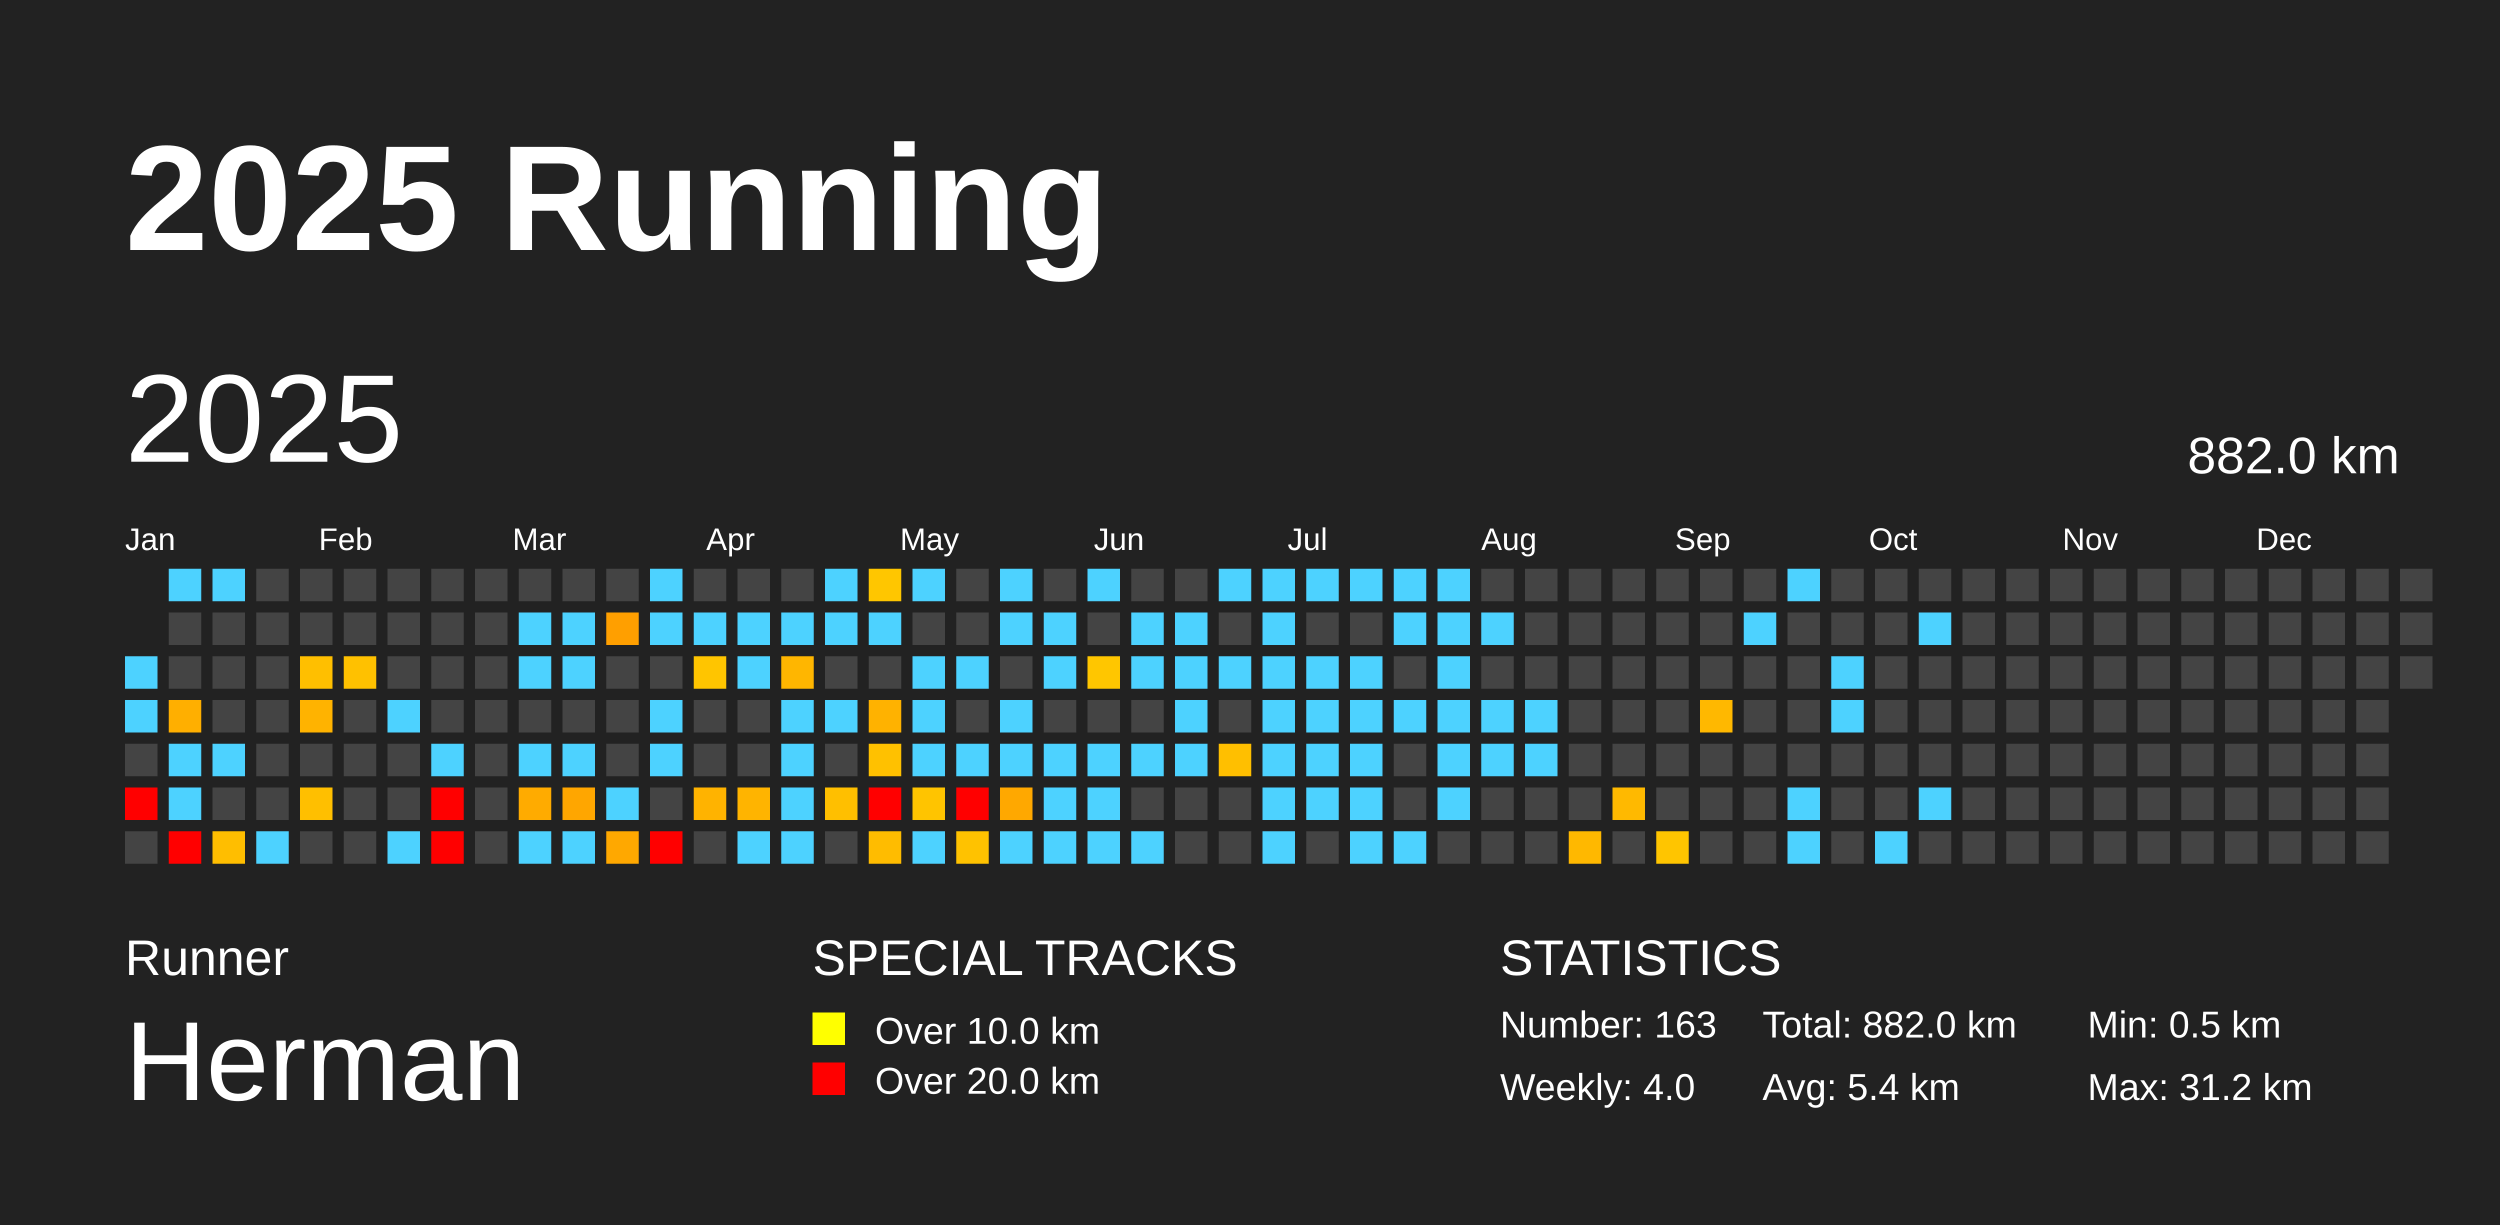
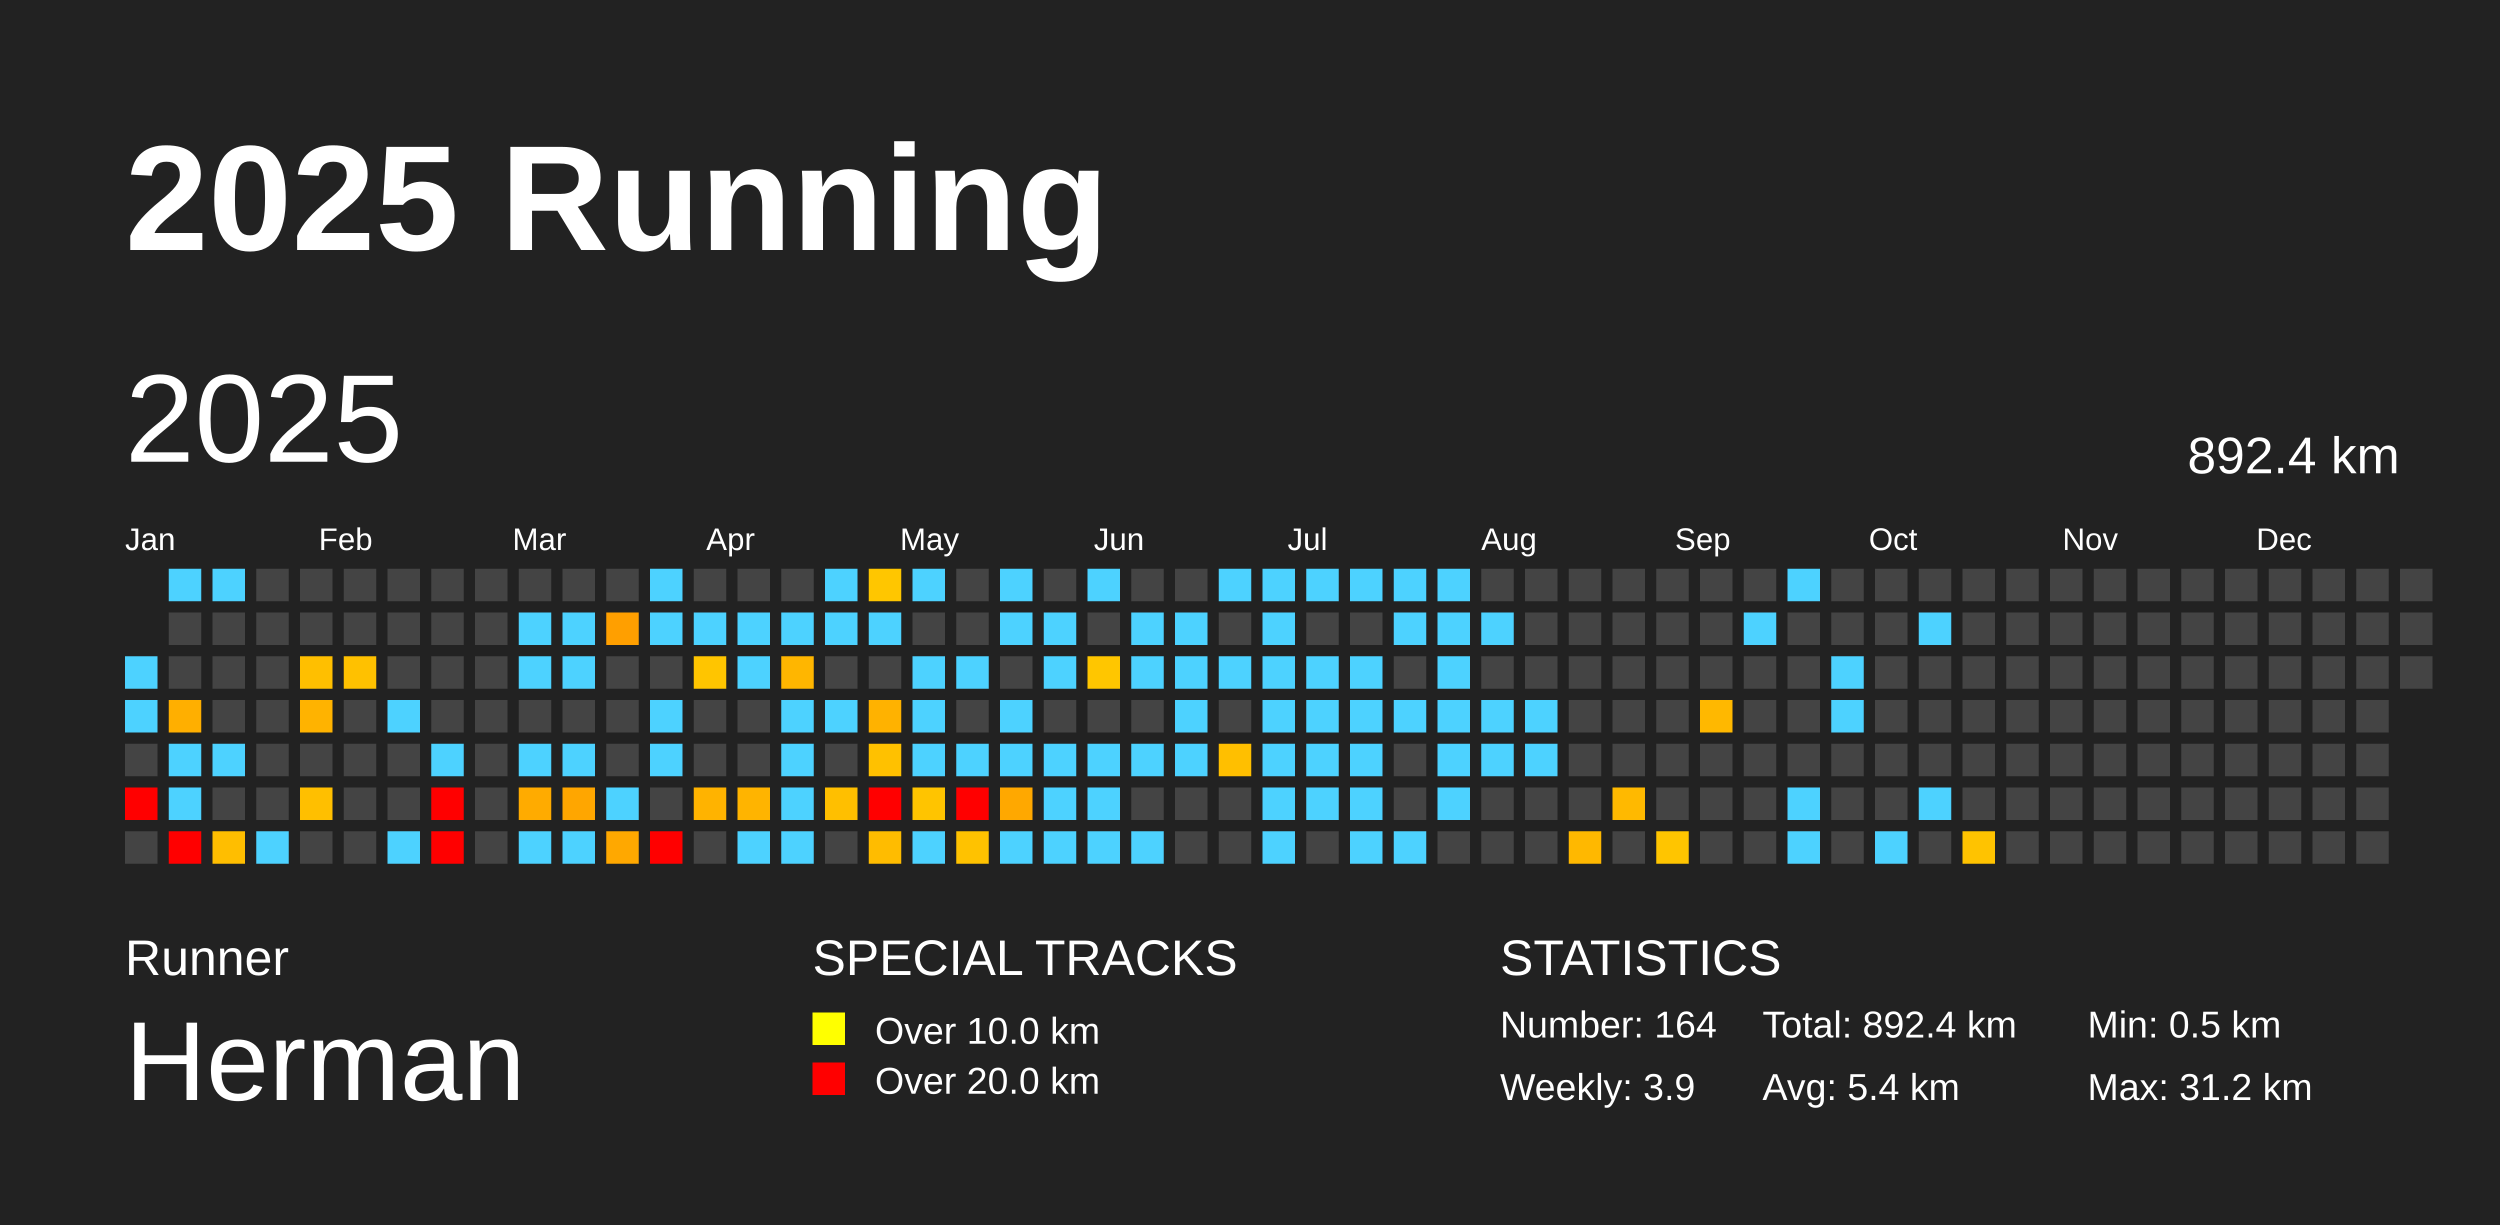
<svg xmlns="http://www.w3.org/2000/svg" baseProfile="full" height="98mm" version="1.1" viewBox="0,0,200,98" width="200mm">
  <defs />
  <rect fill="#222222" height="98" width="200" x="0" y="0" />
  <text fill="#FFFFFF" style="font-size:12px; font-family:Arial; font-weight:bold;" x="10" y="20">2025 Running</text>
  <text fill="#FFFFFF" style="font-size:4px; font-family:Arial" x="10" y="78">Runner</text>
  <text fill="#FFFFFF" style="font-size:9px; font-family:Arial" x="10" y="88">Herman</text>
  <text fill="#FFFFFF" style="font-size:4px; font-family:Arial" x="65" y="78">SPECIAL TRACKS</text>
  <rect fill="yellow" height="2.6" width="2.6" x="65" y="81" />
  <text fill="#FFFFFF" style="font-size:3px; font-family:Arial" x="70" y="83.5">Over 10.0 km</text>
  <rect fill="red" height="2.6" width="2.6" x="65" y="85" />
  <text fill="#FFFFFF" style="font-size:3px; font-family:Arial" x="70" y="87.5">Over 20.0 km</text>
  <text fill="#FFFFFF" style="font-size:4px; font-family:Arial" x="120" y="78">STATISTICS</text>
-   <text fill="#FFFFFF" style="font-size:3px; font-family:Arial" x="120" y="83">Number: 163</text>
-   <text fill="#FFFFFF" style="font-size:3px; font-family:Arial" x="120" y="88">Weekly: 4.0</text>
-   <text fill="#FFFFFF" style="font-size:3px; font-family:Arial" x="141" y="83">Total: 882.0 km</text>
+   <text fill="#FFFFFF" style="font-size:3px; font-family:Arial" x="120" y="83">Number: 164</text>
+   <text fill="#FFFFFF" style="font-size:3px; font-family:Arial" x="120" y="88">Weekly: 3.9</text>
+   <text fill="#FFFFFF" style="font-size:3px; font-family:Arial" x="141" y="83">Total: 892.4 km</text>
  <text fill="#FFFFFF" style="font-size:3px; font-family:Arial" x="141" y="88">Avg: 5.4 km</text>
  <text fill="#FFFFFF" style="font-size:3px; font-family:Arial" x="167" y="83">Min: 0.5 km</text>
  <text fill="#FFFFFF" style="font-size:3px; font-family:Arial" x="167" y="88">Max: 31.2 km</text>
  <text dominant-baseline="hanging" fill="#FFFFFF" style="font-size:10.0px; font-family:Arial;" x="10" y="30">2025</text>
-   <text dominant-baseline="hanging" fill="#FFFFFF" style="font-size:4.125px; font-family:Arial;" x="175" y="35">882.0 km</text>
+   <text dominant-baseline="hanging" fill="#FFFFFF" style="font-size:4.125px; font-family:Arial;" x="175" y="35">892.4 km</text>
  <text fill="#FFFFFF" style="font-size:2.5px; font-family:Arial" x="10.0" y="44">Jan</text>
  <text fill="#FFFFFF" style="font-size:2.5px; font-family:Arial" x="25.5" y="44">Feb</text>
  <text fill="#FFFFFF" style="font-size:2.5px; font-family:Arial" x="41.0" y="44">Mar</text>
  <text fill="#FFFFFF" style="font-size:2.5px; font-family:Arial" x="56.5" y="44">Apr</text>
  <text fill="#FFFFFF" style="font-size:2.5px; font-family:Arial" x="72.0" y="44">May</text>
  <text fill="#FFFFFF" style="font-size:2.5px; font-family:Arial" x="87.5" y="44">Jun</text>
  <text fill="#FFFFFF" style="font-size:2.5px; font-family:Arial" x="103.0" y="44">Jul</text>
  <text fill="#FFFFFF" style="font-size:2.5px; font-family:Arial" x="118.5" y="44">Aug</text>
  <text fill="#FFFFFF" style="font-size:2.5px; font-family:Arial" x="134.0" y="44">Sep</text>
  <text fill="#FFFFFF" style="font-size:2.5px; font-family:Arial" x="149.5" y="44">Oct</text>
  <text fill="#FFFFFF" style="font-size:2.5px; font-family:Arial" x="165.0" y="44">Nov</text>
  <text fill="#FFFFFF" style="font-size:2.5px; font-family:Arial" x="180.5" y="44">Dec</text>
  <rect fill="#4dd2ff" height="2.6" width="2.6" x="10.0" y="52.5" />
  <rect fill="#4dd2ff" height="2.6" width="2.6" x="10.0" y="56.0" />
  <rect fill="#444444" height="2.6" width="2.6" x="10.0" y="59.5" />
  <rect fill="red" height="2.6" width="2.6" x="10.0" y="63.0" />
  <rect fill="#444444" height="2.6" width="2.6" x="10.0" y="66.5" />
  <rect fill="#4dd2ff" height="2.6" width="2.6" x="13.5" y="45.5" />
  <rect fill="#444444" height="2.6" width="2.6" x="13.5" y="49.0" />
  <rect fill="#444444" height="2.6" width="2.6" x="13.5" y="52.5" />
  <rect fill="#ffaf00" height="2.6" width="2.6" x="13.5" y="56.0" />
  <rect fill="#4dd2ff" height="2.6" width="2.6" x="13.5" y="59.5" />
  <rect fill="#4dd2ff" height="2.6" width="2.6" x="13.5" y="63.0" />
  <rect fill="red" height="2.6" width="2.6" x="13.5" y="66.5" />
  <rect fill="#4dd2ff" height="2.6" width="2.6" x="17.0" y="45.5" />
  <rect fill="#444444" height="2.6" width="2.6" x="17.0" y="49.0" />
  <rect fill="#444444" height="2.6" width="2.6" x="17.0" y="52.5" />
  <rect fill="#444444" height="2.6" width="2.6" x="17.0" y="56.0" />
  <rect fill="#4dd2ff" height="2.6" width="2.6" x="17.0" y="59.5" />
  <rect fill="#444444" height="2.6" width="2.6" x="17.0" y="63.0" />
  <rect fill="#ffbe00" height="2.6" width="2.6" x="17.0" y="66.5" />
  <rect fill="#444444" height="2.6" width="2.6" x="20.5" y="45.5" />
  <rect fill="#444444" height="2.6" width="2.6" x="20.5" y="49.0" />
  <rect fill="#444444" height="2.6" width="2.6" x="20.5" y="52.5" />
  <rect fill="#444444" height="2.6" width="2.6" x="20.5" y="56.0" />
  <rect fill="#444444" height="2.6" width="2.6" x="20.5" y="59.5" />
  <rect fill="#444444" height="2.6" width="2.6" x="20.5" y="63.0" />
  <rect fill="#4dd2ff" height="2.6" width="2.6" x="20.5" y="66.5" />
  <rect fill="#444444" height="2.6" width="2.6" x="24.0" y="45.5" />
  <rect fill="#444444" height="2.6" width="2.6" x="24.0" y="49.0" />
  <rect fill="#ffbf00" height="2.6" width="2.6" x="24.0" y="52.5" />
  <rect fill="#ffb300" height="2.6" width="2.6" x="24.0" y="56.0" />
  <rect fill="#444444" height="2.6" width="2.6" x="24.0" y="59.5" />
  <rect fill="#ffbf00" height="2.6" width="2.6" x="24.0" y="63.0" />
  <rect fill="#444444" height="2.6" width="2.6" x="24.0" y="66.5" />
  <rect fill="#444444" height="2.6" width="2.6" x="27.5" y="45.5" />
  <rect fill="#444444" height="2.6" width="2.6" x="27.5" y="49.0" />
  <rect fill="#ffc100" height="2.6" width="2.6" x="27.5" y="52.5" />
  <rect fill="#444444" height="2.6" width="2.6" x="27.5" y="56.0" />
  <rect fill="#444444" height="2.6" width="2.6" x="27.5" y="59.5" />
  <rect fill="#444444" height="2.6" width="2.6" x="27.5" y="63.0" />
  <rect fill="#444444" height="2.6" width="2.6" x="27.5" y="66.5" />
  <rect fill="#444444" height="2.6" width="2.6" x="31.0" y="45.5" />
  <rect fill="#444444" height="2.6" width="2.6" x="31.0" y="49.0" />
  <rect fill="#444444" height="2.6" width="2.6" x="31.0" y="52.5" />
  <rect fill="#4dd2ff" height="2.6" width="2.6" x="31.0" y="56.0" />
  <rect fill="#444444" height="2.6" width="2.6" x="31.0" y="59.5" />
  <rect fill="#444444" height="2.6" width="2.6" x="31.0" y="63.0" />
  <rect fill="#4dd2ff" height="2.6" width="2.6" x="31.0" y="66.5" />
  <rect fill="#444444" height="2.6" width="2.6" x="34.5" y="45.5" />
  <rect fill="#444444" height="2.6" width="2.6" x="34.5" y="49.0" />
  <rect fill="#444444" height="2.6" width="2.6" x="34.5" y="52.5" />
  <rect fill="#444444" height="2.6" width="2.6" x="34.5" y="56.0" />
  <rect fill="#4dd2ff" height="2.6" width="2.6" x="34.5" y="59.5" />
  <rect fill="red" height="2.6" width="2.6" x="34.5" y="63.0" />
  <rect fill="red" height="2.6" width="2.6" x="34.5" y="66.5" />
  <rect fill="#444444" height="2.6" width="2.6" x="38.0" y="45.5" />
  <rect fill="#444444" height="2.6" width="2.6" x="38.0" y="49.0" />
  <rect fill="#444444" height="2.6" width="2.6" x="38.0" y="52.5" />
  <rect fill="#444444" height="2.6" width="2.6" x="38.0" y="56.0" />
  <rect fill="#444444" height="2.6" width="2.6" x="38.0" y="59.5" />
  <rect fill="#444444" height="2.6" width="2.6" x="38.0" y="63.0" />
  <rect fill="#444444" height="2.6" width="2.6" x="38.0" y="66.5" />
  <rect fill="#444444" height="2.6" width="2.6" x="41.5" y="45.5" />
  <rect fill="#4dd2ff" height="2.6" width="2.6" x="41.5" y="49.0" />
  <rect fill="#4dd2ff" height="2.6" width="2.6" x="41.5" y="52.5" />
  <rect fill="#444444" height="2.6" width="2.6" x="41.5" y="56.0" />
  <rect fill="#4dd2ff" height="2.6" width="2.6" x="41.5" y="59.5" />
  <rect fill="#ffab00" height="2.6" width="2.6" x="41.5" y="63.0" />
  <rect fill="#4dd2ff" height="2.6" width="2.6" x="41.5" y="66.5" />
  <rect fill="#444444" height="2.6" width="2.6" x="45.0" y="45.5" />
  <rect fill="#4dd2ff" height="2.6" width="2.6" x="45.0" y="49.0" />
  <rect fill="#4dd2ff" height="2.6" width="2.6" x="45.0" y="52.5" />
  <rect fill="#444444" height="2.6" width="2.6" x="45.0" y="56.0" />
  <rect fill="#4dd2ff" height="2.6" width="2.6" x="45.0" y="59.5" />
  <rect fill="#ffa600" height="2.6" width="2.6" x="45.0" y="63.0" />
  <rect fill="#4dd2ff" height="2.6" width="2.6" x="45.0" y="66.5" />
  <rect fill="#444444" height="2.6" width="2.6" x="48.5" y="45.5" />
  <rect fill="#ff9f00" height="2.6" width="2.6" x="48.5" y="49.0" />
  <rect fill="#444444" height="2.6" width="2.6" x="48.5" y="52.5" />
  <rect fill="#444444" height="2.6" width="2.6" x="48.5" y="56.0" />
  <rect fill="#444444" height="2.6" width="2.6" x="48.5" y="59.5" />
  <rect fill="#4dd2ff" height="2.6" width="2.6" x="48.5" y="63.0" />
  <rect fill="#ffa800" height="2.6" width="2.6" x="48.5" y="66.5" />
  <rect fill="#4dd2ff" height="2.6" width="2.6" x="52.0" y="45.5" />
  <rect fill="#4dd2ff" height="2.6" width="2.6" x="52.0" y="49.0" />
  <rect fill="#444444" height="2.6" width="2.6" x="52.0" y="52.5" />
  <rect fill="#4dd2ff" height="2.6" width="2.6" x="52.0" y="56.0" />
  <rect fill="#4dd2ff" height="2.6" width="2.6" x="52.0" y="59.5" />
  <rect fill="#444444" height="2.6" width="2.6" x="52.0" y="63.0" />
  <rect fill="red" height="2.6" width="2.6" x="52.0" y="66.5" />
  <rect fill="#444444" height="2.6" width="2.6" x="55.5" y="45.5" />
  <rect fill="#4dd2ff" height="2.6" width="2.6" x="55.5" y="49.0" />
  <rect fill="#ffc500" height="2.6" width="2.6" x="55.5" y="52.5" />
  <rect fill="#444444" height="2.6" width="2.6" x="55.5" y="56.0" />
  <rect fill="#444444" height="2.6" width="2.6" x="55.5" y="59.5" />
  <rect fill="#ffb300" height="2.6" width="2.6" x="55.5" y="63.0" />
  <rect fill="#444444" height="2.6" width="2.6" x="55.5" y="66.5" />
  <rect fill="#444444" height="2.6" width="2.6" x="59.0" y="45.5" />
  <rect fill="#4dd2ff" height="2.6" width="2.6" x="59.0" y="49.0" />
  <rect fill="#4dd2ff" height="2.6" width="2.6" x="59.0" y="52.5" />
  <rect fill="#444444" height="2.6" width="2.6" x="59.0" y="56.0" />
  <rect fill="#444444" height="2.6" width="2.6" x="59.0" y="59.5" />
  <rect fill="#ffb400" height="2.6" width="2.6" x="59.0" y="63.0" />
  <rect fill="#4dd2ff" height="2.6" width="2.6" x="59.0" y="66.5" />
  <rect fill="#444444" height="2.6" width="2.6" x="62.5" y="45.5" />
  <rect fill="#4dd2ff" height="2.6" width="2.6" x="62.5" y="49.0" />
  <rect fill="#ffb600" height="2.6" width="2.6" x="62.5" y="52.5" />
  <rect fill="#4dd2ff" height="2.6" width="2.6" x="62.5" y="56.0" />
  <rect fill="#4dd2ff" height="2.6" width="2.6" x="62.5" y="59.5" />
  <rect fill="#4dd2ff" height="2.6" width="2.6" x="62.5" y="63.0" />
  <rect fill="#4dd2ff" height="2.6" width="2.6" x="62.5" y="66.5" />
  <rect fill="#4dd2ff" height="2.6" width="2.6" x="66.0" y="45.5" />
  <rect fill="#4dd2ff" height="2.6" width="2.6" x="66.0" y="49.0" />
  <rect fill="#444444" height="2.6" width="2.6" x="66.0" y="52.5" />
  <rect fill="#4dd2ff" height="2.6" width="2.6" x="66.0" y="56.0" />
  <rect fill="#444444" height="2.6" width="2.6" x="66.0" y="59.5" />
  <rect fill="#ffbf00" height="2.6" width="2.6" x="66.0" y="63.0" />
  <rect fill="#444444" height="2.6" width="2.6" x="66.0" y="66.5" />
  <rect fill="#ffc600" height="2.6" width="2.6" x="69.5" y="45.5" />
  <rect fill="#4dd2ff" height="2.6" width="2.6" x="69.5" y="49.0" />
  <rect fill="#444444" height="2.6" width="2.6" x="69.5" y="52.5" />
  <rect fill="#ffb200" height="2.6" width="2.6" x="69.5" y="56.0" />
  <rect fill="#ffc100" height="2.6" width="2.6" x="69.5" y="59.5" />
  <rect fill="red" height="2.6" width="2.6" x="69.5" y="63.0" />
  <rect fill="#ffbc00" height="2.6" width="2.6" x="69.5" y="66.5" />
  <rect fill="#4dd2ff" height="2.6" width="2.6" x="73.0" y="45.5" />
  <rect fill="#444444" height="2.6" width="2.6" x="73.0" y="49.0" />
  <rect fill="#4dd2ff" height="2.6" width="2.6" x="73.0" y="52.5" />
  <rect fill="#4dd2ff" height="2.6" width="2.6" x="73.0" y="56.0" />
  <rect fill="#4dd2ff" height="2.6" width="2.6" x="73.0" y="59.5" />
  <rect fill="#ffc400" height="2.6" width="2.6" x="73.0" y="63.0" />
  <rect fill="#4dd2ff" height="2.6" width="2.6" x="73.0" y="66.5" />
  <rect fill="#444444" height="2.6" width="2.6" x="76.5" y="45.5" />
  <rect fill="#444444" height="2.6" width="2.6" x="76.5" y="49.0" />
  <rect fill="#4dd2ff" height="2.6" width="2.6" x="76.5" y="52.5" />
  <rect fill="#444444" height="2.6" width="2.6" x="76.5" y="56.0" />
  <rect fill="#4dd2ff" height="2.6" width="2.6" x="76.5" y="59.5" />
  <rect fill="red" height="2.6" width="2.6" x="76.5" y="63.0" />
  <rect fill="#ffc200" height="2.6" width="2.6" x="76.5" y="66.5" />
  <rect fill="#4dd2ff" height="2.6" width="2.6" x="80.0" y="45.5" />
  <rect fill="#4dd2ff" height="2.6" width="2.6" x="80.0" y="49.0" />
  <rect fill="#444444" height="2.6" width="2.6" x="80.0" y="52.5" />
  <rect fill="#4dd2ff" height="2.6" width="2.6" x="80.0" y="56.0" />
  <rect fill="#4dd2ff" height="2.6" width="2.6" x="80.0" y="59.5" />
  <rect fill="#ffa800" height="2.6" width="2.6" x="80.0" y="63.0" />
  <rect fill="#4dd2ff" height="2.6" width="2.6" x="80.0" y="66.5" />
  <rect fill="#444444" height="2.6" width="2.6" x="83.5" y="45.5" />
  <rect fill="#4dd2ff" height="2.6" width="2.6" x="83.5" y="49.0" />
  <rect fill="#4dd2ff" height="2.6" width="2.6" x="83.5" y="52.5" />
  <rect fill="#444444" height="2.6" width="2.6" x="83.5" y="56.0" />
  <rect fill="#4dd2ff" height="2.6" width="2.6" x="83.5" y="59.5" />
  <rect fill="#4dd2ff" height="2.6" width="2.6" x="83.5" y="63.0" />
  <rect fill="#4dd2ff" height="2.6" width="2.6" x="83.5" y="66.5" />
  <rect fill="#4dd2ff" height="2.6" width="2.6" x="87.0" y="45.5" />
  <rect fill="#444444" height="2.6" width="2.6" x="87.0" y="49.0" />
  <rect fill="#ffc600" height="2.6" width="2.6" x="87.0" y="52.5" />
  <rect fill="#444444" height="2.6" width="2.6" x="87.0" y="56.0" />
  <rect fill="#4dd2ff" height="2.6" width="2.6" x="87.0" y="59.5" />
  <rect fill="#4dd2ff" height="2.6" width="2.6" x="87.0" y="63.0" />
  <rect fill="#4dd2ff" height="2.6" width="2.6" x="87.0" y="66.5" />
  <rect fill="#444444" height="2.6" width="2.6" x="90.5" y="45.5" />
  <rect fill="#4dd2ff" height="2.6" width="2.6" x="90.5" y="49.0" />
  <rect fill="#4dd2ff" height="2.6" width="2.6" x="90.5" y="52.5" />
  <rect fill="#444444" height="2.6" width="2.6" x="90.5" y="56.0" />
  <rect fill="#4dd2ff" height="2.6" width="2.6" x="90.5" y="59.5" />
  <rect fill="#444444" height="2.6" width="2.6" x="90.5" y="63.0" />
  <rect fill="#4dd2ff" height="2.6" width="2.6" x="90.5" y="66.5" />
  <rect fill="#444444" height="2.6" width="2.6" x="94.0" y="45.5" />
  <rect fill="#4dd2ff" height="2.6" width="2.6" x="94.0" y="49.0" />
  <rect fill="#4dd2ff" height="2.6" width="2.6" x="94.0" y="52.5" />
  <rect fill="#4dd2ff" height="2.6" width="2.6" x="94.0" y="56.0" />
  <rect fill="#4dd2ff" height="2.6" width="2.6" x="94.0" y="59.5" />
  <rect fill="#444444" height="2.6" width="2.6" x="94.0" y="63.0" />
  <rect fill="#444444" height="2.6" width="2.6" x="94.0" y="66.5" />
  <rect fill="#4dd2ff" height="2.6" width="2.6" x="97.5" y="45.5" />
  <rect fill="#444444" height="2.6" width="2.6" x="97.5" y="49.0" />
  <rect fill="#4dd2ff" height="2.6" width="2.6" x="97.5" y="52.5" />
  <rect fill="#444444" height="2.6" width="2.6" x="97.5" y="56.0" />
  <rect fill="#ffbf00" height="2.6" width="2.6" x="97.5" y="59.5" />
  <rect fill="#444444" height="2.6" width="2.6" x="97.5" y="63.0" />
  <rect fill="#444444" height="2.6" width="2.6" x="97.5" y="66.5" />
  <rect fill="#4dd2ff" height="2.6" width="2.6" x="101.0" y="45.5" />
  <rect fill="#4dd2ff" height="2.6" width="2.6" x="101.0" y="49.0" />
  <rect fill="#4dd2ff" height="2.6" width="2.6" x="101.0" y="52.5" />
  <rect fill="#4dd2ff" height="2.6" width="2.6" x="101.0" y="56.0" />
  <rect fill="#4dd2ff" height="2.6" width="2.6" x="101.0" y="59.5" />
  <rect fill="#4dd2ff" height="2.6" width="2.6" x="101.0" y="63.0" />
  <rect fill="#4dd2ff" height="2.6" width="2.6" x="101.0" y="66.5" />
  <rect fill="#4dd2ff" height="2.6" width="2.6" x="104.5" y="45.5" />
  <rect fill="#444444" height="2.6" width="2.6" x="104.5" y="49.0" />
  <rect fill="#4dd2ff" height="2.6" width="2.6" x="104.5" y="52.5" />
  <rect fill="#4dd2ff" height="2.6" width="2.6" x="104.5" y="56.0" />
  <rect fill="#4dd2ff" height="2.6" width="2.6" x="104.5" y="59.5" />
  <rect fill="#4dd2ff" height="2.6" width="2.6" x="104.5" y="63.0" />
  <rect fill="#444444" height="2.6" width="2.6" x="104.5" y="66.5" />
  <rect fill="#4dd2ff" height="2.6" width="2.6" x="108.0" y="45.5" />
  <rect fill="#444444" height="2.6" width="2.6" x="108.0" y="49.0" />
  <rect fill="#4dd2ff" height="2.6" width="2.6" x="108.0" y="52.5" />
  <rect fill="#4dd2ff" height="2.6" width="2.6" x="108.0" y="56.0" />
  <rect fill="#4dd2ff" height="2.6" width="2.6" x="108.0" y="59.5" />
  <rect fill="#4dd2ff" height="2.6" width="2.6" x="108.0" y="63.0" />
  <rect fill="#4dd2ff" height="2.6" width="2.6" x="108.0" y="66.5" />
  <rect fill="#4dd2ff" height="2.6" width="2.6" x="111.5" y="45.5" />
  <rect fill="#4dd2ff" height="2.6" width="2.6" x="111.5" y="49.0" />
  <rect fill="#444444" height="2.6" width="2.6" x="111.5" y="52.5" />
  <rect fill="#4dd2ff" height="2.6" width="2.6" x="111.5" y="56.0" />
  <rect fill="#444444" height="2.6" width="2.6" x="111.5" y="59.5" />
  <rect fill="#444444" height="2.6" width="2.6" x="111.5" y="63.0" />
  <rect fill="#4dd2ff" height="2.6" width="2.6" x="111.5" y="66.5" />
  <rect fill="#4dd2ff" height="2.6" width="2.6" x="115.0" y="45.5" />
  <rect fill="#4dd2ff" height="2.6" width="2.6" x="115.0" y="49.0" />
  <rect fill="#4dd2ff" height="2.6" width="2.6" x="115.0" y="52.5" />
  <rect fill="#4dd2ff" height="2.6" width="2.6" x="115.0" y="56.0" />
  <rect fill="#4dd2ff" height="2.6" width="2.6" x="115.0" y="59.5" />
  <rect fill="#4dd2ff" height="2.6" width="2.6" x="115.0" y="63.0" />
  <rect fill="#444444" height="2.6" width="2.6" x="115.0" y="66.5" />
  <rect fill="#444444" height="2.6" width="2.6" x="118.5" y="45.5" />
  <rect fill="#4dd2ff" height="2.6" width="2.6" x="118.5" y="49.0" />
  <rect fill="#444444" height="2.6" width="2.6" x="118.5" y="52.5" />
  <rect fill="#4dd2ff" height="2.6" width="2.6" x="118.5" y="56.0" />
  <rect fill="#4dd2ff" height="2.6" width="2.6" x="118.5" y="59.5" />
  <rect fill="#444444" height="2.6" width="2.6" x="118.5" y="63.0" />
  <rect fill="#444444" height="2.6" width="2.6" x="118.5" y="66.5" />
  <rect fill="#444444" height="2.6" width="2.6" x="122.0" y="45.5" />
  <rect fill="#444444" height="2.6" width="2.6" x="122.0" y="49.0" />
  <rect fill="#444444" height="2.6" width="2.6" x="122.0" y="52.5" />
  <rect fill="#4dd2ff" height="2.6" width="2.6" x="122.0" y="56.0" />
  <rect fill="#4dd2ff" height="2.6" width="2.6" x="122.0" y="59.5" />
  <rect fill="#444444" height="2.6" width="2.6" x="122.0" y="63.0" />
  <rect fill="#444444" height="2.6" width="2.6" x="122.0" y="66.5" />
  <rect fill="#444444" height="2.6" width="2.6" x="125.5" y="45.5" />
  <rect fill="#444444" height="2.6" width="2.6" x="125.5" y="49.0" />
  <rect fill="#444444" height="2.6" width="2.6" x="125.5" y="52.5" />
  <rect fill="#444444" height="2.6" width="2.6" x="125.5" y="56.0" />
  <rect fill="#444444" height="2.6" width="2.6" x="125.5" y="59.5" />
  <rect fill="#444444" height="2.6" width="2.6" x="125.5" y="63.0" />
  <rect fill="#ffb800" height="2.6" width="2.6" x="125.5" y="66.5" />
  <rect fill="#444444" height="2.6" width="2.6" x="129.0" y="45.5" />
  <rect fill="#444444" height="2.6" width="2.6" x="129.0" y="49.0" />
  <rect fill="#444444" height="2.6" width="2.6" x="129.0" y="52.5" />
  <rect fill="#444444" height="2.6" width="2.6" x="129.0" y="56.0" />
  <rect fill="#444444" height="2.6" width="2.6" x="129.0" y="59.5" />
  <rect fill="#ffb900" height="2.6" width="2.6" x="129.0" y="63.0" />
  <rect fill="#444444" height="2.6" width="2.6" x="129.0" y="66.5" />
  <rect fill="#444444" height="2.6" width="2.6" x="132.5" y="45.5" />
  <rect fill="#444444" height="2.6" width="2.6" x="132.5" y="49.0" />
  <rect fill="#444444" height="2.6" width="2.6" x="132.5" y="52.5" />
  <rect fill="#444444" height="2.6" width="2.6" x="132.5" y="56.0" />
  <rect fill="#444444" height="2.6" width="2.6" x="132.5" y="59.5" />
  <rect fill="#444444" height="2.6" width="2.6" x="132.5" y="63.0" />
  <rect fill="#ffc500" height="2.6" width="2.6" x="132.5" y="66.5" />
  <rect fill="#444444" height="2.6" width="2.6" x="136.0" y="45.5" />
  <rect fill="#444444" height="2.6" width="2.6" x="136.0" y="49.0" />
  <rect fill="#444444" height="2.6" width="2.6" x="136.0" y="52.5" />
  <rect fill="#ffb800" height="2.6" width="2.6" x="136.0" y="56.0" />
  <rect fill="#444444" height="2.6" width="2.6" x="136.0" y="59.5" />
  <rect fill="#444444" height="2.6" width="2.6" x="136.0" y="63.0" />
  <rect fill="#444444" height="2.6" width="2.6" x="136.0" y="66.5" />
  <rect fill="#444444" height="2.6" width="2.6" x="139.5" y="45.5" />
  <rect fill="#4dd2ff" height="2.6" width="2.6" x="139.5" y="49.0" />
  <rect fill="#444444" height="2.6" width="2.6" x="139.5" y="52.5" />
  <rect fill="#444444" height="2.6" width="2.6" x="139.5" y="56.0" />
  <rect fill="#444444" height="2.6" width="2.6" x="139.5" y="59.5" />
  <rect fill="#444444" height="2.6" width="2.6" x="139.5" y="63.0" />
  <rect fill="#444444" height="2.6" width="2.6" x="139.5" y="66.5" />
  <rect fill="#4dd2ff" height="2.6" width="2.6" x="143.0" y="45.5" />
  <rect fill="#444444" height="2.6" width="2.6" x="143.0" y="49.0" />
  <rect fill="#444444" height="2.6" width="2.6" x="143.0" y="52.5" />
  <rect fill="#444444" height="2.6" width="2.6" x="143.0" y="56.0" />
  <rect fill="#444444" height="2.6" width="2.6" x="143.0" y="59.5" />
  <rect fill="#4dd2ff" height="2.6" width="2.6" x="143.0" y="63.0" />
  <rect fill="#4dd2ff" height="2.6" width="2.6" x="143.0" y="66.5" />
  <rect fill="#444444" height="2.6" width="2.6" x="146.5" y="45.5" />
  <rect fill="#444444" height="2.6" width="2.6" x="146.5" y="49.0" />
  <rect fill="#4dd2ff" height="2.6" width="2.6" x="146.5" y="52.5" />
  <rect fill="#4dd2ff" height="2.6" width="2.6" x="146.5" y="56.0" />
  <rect fill="#444444" height="2.6" width="2.6" x="146.5" y="59.5" />
  <rect fill="#444444" height="2.6" width="2.6" x="146.5" y="63.0" />
  <rect fill="#444444" height="2.6" width="2.6" x="146.5" y="66.5" />
  <rect fill="#444444" height="2.6" width="2.6" x="150.0" y="45.5" />
  <rect fill="#444444" height="2.6" width="2.6" x="150.0" y="49.0" />
  <rect fill="#444444" height="2.6" width="2.6" x="150.0" y="52.5" />
  <rect fill="#444444" height="2.6" width="2.6" x="150.0" y="56.0" />
  <rect fill="#444444" height="2.6" width="2.6" x="150.0" y="59.5" />
  <rect fill="#444444" height="2.6" width="2.6" x="150.0" y="63.0" />
  <rect fill="#4dd2ff" height="2.6" width="2.6" x="150.0" y="66.5" />
  <rect fill="#444444" height="2.6" width="2.6" x="153.5" y="45.5" />
  <rect fill="#4dd2ff" height="2.6" width="2.6" x="153.5" y="49.0" />
  <rect fill="#444444" height="2.6" width="2.6" x="153.5" y="52.5" />
  <rect fill="#444444" height="2.6" width="2.6" x="153.5" y="56.0" />
  <rect fill="#444444" height="2.6" width="2.6" x="153.5" y="59.5" />
  <rect fill="#4dd2ff" height="2.6" width="2.6" x="153.5" y="63.0" />
  <rect fill="#444444" height="2.6" width="2.6" x="153.5" y="66.5" />
  <rect fill="#444444" height="2.6" width="2.6" x="157.0" y="45.5" />
  <rect fill="#444444" height="2.6" width="2.6" x="157.0" y="49.0" />
  <rect fill="#444444" height="2.6" width="2.6" x="157.0" y="52.5" />
  <rect fill="#444444" height="2.6" width="2.6" x="157.0" y="56.0" />
  <rect fill="#444444" height="2.6" width="2.6" x="157.0" y="59.5" />
  <rect fill="#444444" height="2.6" width="2.6" x="157.0" y="63.0" />
-   <rect fill="#444444" height="2.6" width="2.6" x="157.0" y="66.5" />
+   <rect fill="#ffc300" height="2.6" width="2.6" x="157.0" y="66.5" />
  <rect fill="#444444" height="2.6" width="2.6" x="160.5" y="45.5" />
  <rect fill="#444444" height="2.6" width="2.6" x="160.5" y="49.0" />
  <rect fill="#444444" height="2.6" width="2.6" x="160.5" y="52.5" />
  <rect fill="#444444" height="2.6" width="2.6" x="160.5" y="56.0" />
  <rect fill="#444444" height="2.6" width="2.6" x="160.5" y="59.5" />
  <rect fill="#444444" height="2.6" width="2.6" x="160.5" y="63.0" />
  <rect fill="#444444" height="2.6" width="2.6" x="160.5" y="66.5" />
  <rect fill="#444444" height="2.6" width="2.6" x="164.0" y="45.5" />
  <rect fill="#444444" height="2.6" width="2.6" x="164.0" y="49.0" />
  <rect fill="#444444" height="2.6" width="2.6" x="164.0" y="52.5" />
  <rect fill="#444444" height="2.6" width="2.6" x="164.0" y="56.0" />
  <rect fill="#444444" height="2.6" width="2.6" x="164.0" y="59.5" />
  <rect fill="#444444" height="2.6" width="2.6" x="164.0" y="63.0" />
  <rect fill="#444444" height="2.6" width="2.6" x="164.0" y="66.5" />
  <rect fill="#444444" height="2.6" width="2.6" x="167.5" y="45.5" />
  <rect fill="#444444" height="2.6" width="2.6" x="167.5" y="49.0" />
  <rect fill="#444444" height="2.6" width="2.6" x="167.5" y="52.5" />
  <rect fill="#444444" height="2.6" width="2.6" x="167.5" y="56.0" />
  <rect fill="#444444" height="2.6" width="2.6" x="167.5" y="59.5" />
  <rect fill="#444444" height="2.6" width="2.6" x="167.5" y="63.0" />
  <rect fill="#444444" height="2.6" width="2.6" x="167.5" y="66.5" />
  <rect fill="#444444" height="2.6" width="2.6" x="171.0" y="45.5" />
  <rect fill="#444444" height="2.6" width="2.6" x="171.0" y="49.0" />
  <rect fill="#444444" height="2.6" width="2.6" x="171.0" y="52.5" />
  <rect fill="#444444" height="2.6" width="2.6" x="171.0" y="56.0" />
  <rect fill="#444444" height="2.6" width="2.6" x="171.0" y="59.5" />
  <rect fill="#444444" height="2.6" width="2.6" x="171.0" y="63.0" />
  <rect fill="#444444" height="2.6" width="2.6" x="171.0" y="66.5" />
  <rect fill="#444444" height="2.6" width="2.6" x="174.5" y="45.5" />
  <rect fill="#444444" height="2.6" width="2.6" x="174.5" y="49.0" />
  <rect fill="#444444" height="2.6" width="2.6" x="174.5" y="52.5" />
  <rect fill="#444444" height="2.6" width="2.6" x="174.5" y="56.0" />
  <rect fill="#444444" height="2.6" width="2.6" x="174.5" y="59.5" />
  <rect fill="#444444" height="2.6" width="2.6" x="174.5" y="63.0" />
  <rect fill="#444444" height="2.6" width="2.6" x="174.5" y="66.5" />
  <rect fill="#444444" height="2.6" width="2.6" x="178.0" y="45.5" />
  <rect fill="#444444" height="2.6" width="2.6" x="178.0" y="49.0" />
  <rect fill="#444444" height="2.6" width="2.6" x="178.0" y="52.5" />
  <rect fill="#444444" height="2.6" width="2.6" x="178.0" y="56.0" />
  <rect fill="#444444" height="2.6" width="2.6" x="178.0" y="59.5" />
  <rect fill="#444444" height="2.6" width="2.6" x="178.0" y="63.0" />
  <rect fill="#444444" height="2.6" width="2.6" x="178.0" y="66.5" />
  <rect fill="#444444" height="2.6" width="2.6" x="181.5" y="45.5" />
  <rect fill="#444444" height="2.6" width="2.6" x="181.5" y="49.0" />
  <rect fill="#444444" height="2.6" width="2.6" x="181.5" y="52.5" />
  <rect fill="#444444" height="2.6" width="2.6" x="181.5" y="56.0" />
  <rect fill="#444444" height="2.6" width="2.6" x="181.5" y="59.5" />
  <rect fill="#444444" height="2.6" width="2.6" x="181.5" y="63.0" />
  <rect fill="#444444" height="2.6" width="2.6" x="181.5" y="66.5" />
  <rect fill="#444444" height="2.6" width="2.6" x="185.0" y="45.5" />
  <rect fill="#444444" height="2.6" width="2.6" x="185.0" y="49.0" />
  <rect fill="#444444" height="2.6" width="2.6" x="185.0" y="52.5" />
  <rect fill="#444444" height="2.6" width="2.6" x="185.0" y="56.0" />
  <rect fill="#444444" height="2.6" width="2.6" x="185.0" y="59.5" />
  <rect fill="#444444" height="2.6" width="2.6" x="185.0" y="63.0" />
  <rect fill="#444444" height="2.6" width="2.6" x="185.0" y="66.5" />
  <rect fill="#444444" height="2.6" width="2.6" x="188.5" y="45.5" />
  <rect fill="#444444" height="2.6" width="2.6" x="188.5" y="49.0" />
  <rect fill="#444444" height="2.6" width="2.6" x="188.5" y="52.5" />
  <rect fill="#444444" height="2.6" width="2.6" x="188.5" y="56.0" />
  <rect fill="#444444" height="2.6" width="2.6" x="188.5" y="59.5" />
  <rect fill="#444444" height="2.6" width="2.6" x="188.5" y="63.0" />
  <rect fill="#444444" height="2.6" width="2.6" x="188.5" y="66.5" />
  <rect fill="#444444" height="2.6" width="2.6" x="192.0" y="45.5" />
  <rect fill="#444444" height="2.6" width="2.6" x="192.0" y="49.0" />
  <rect fill="#444444" height="2.6" width="2.6" x="192.0" y="52.5" />
</svg>
